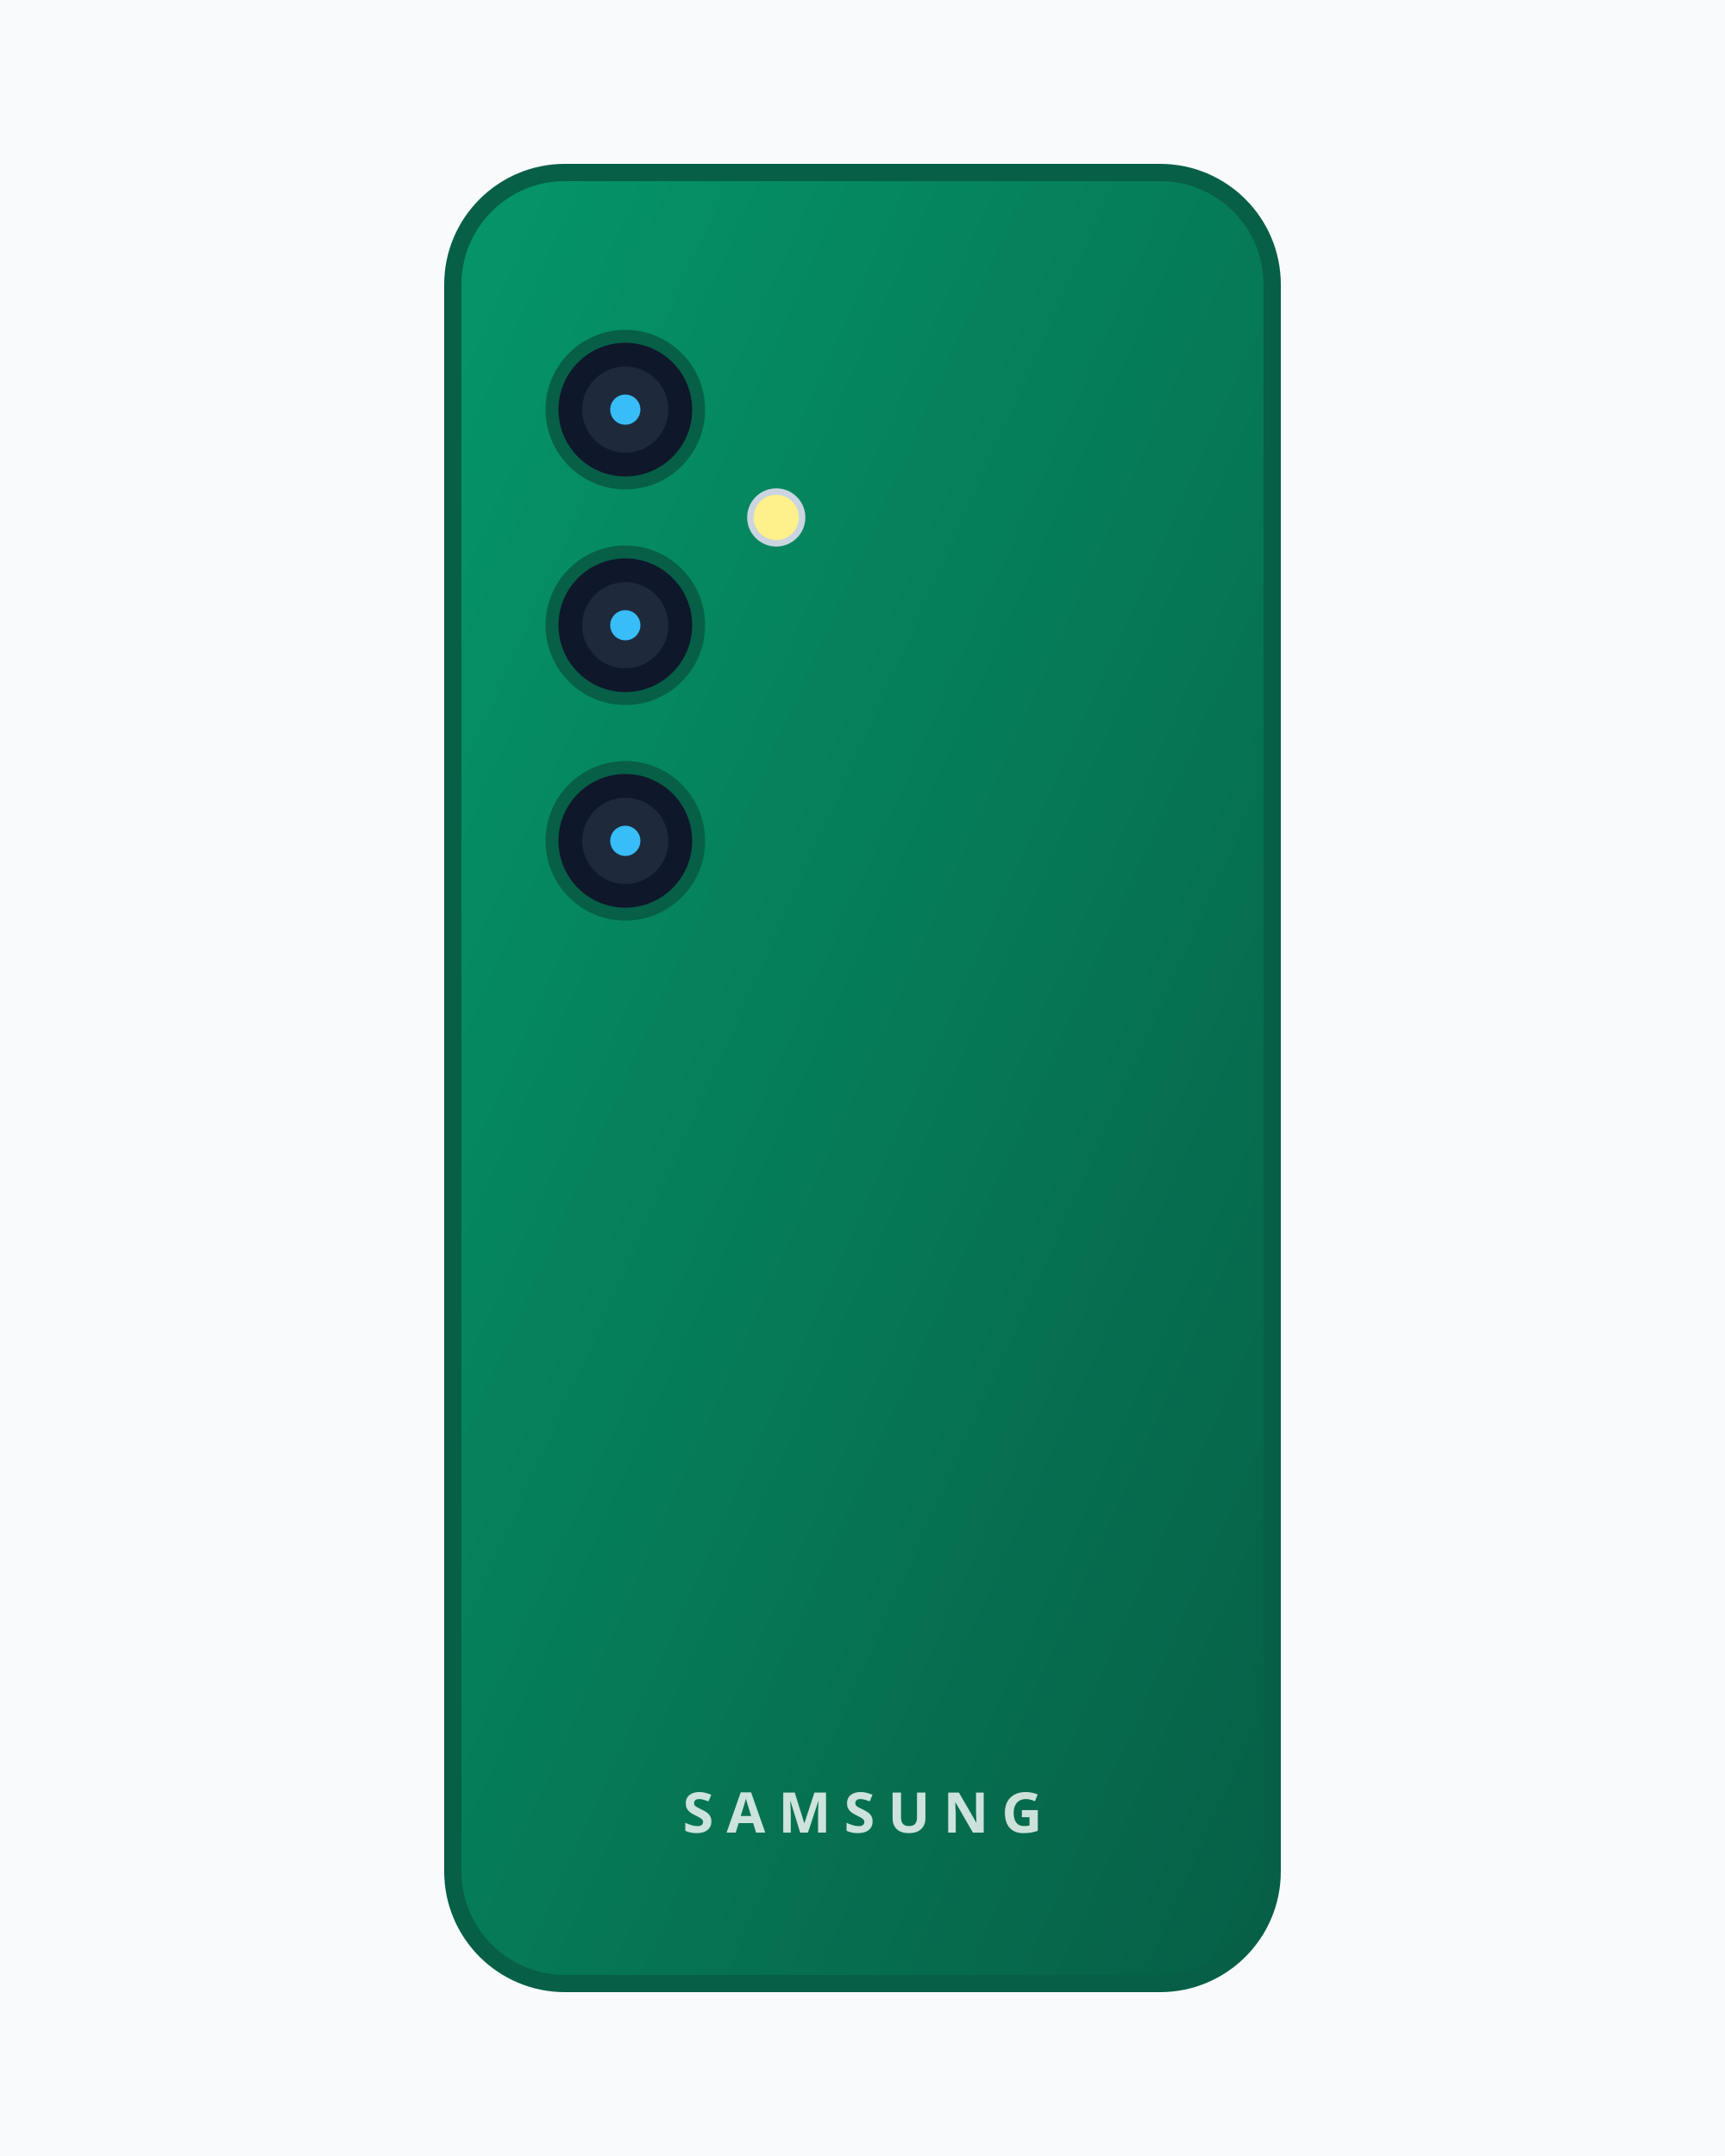
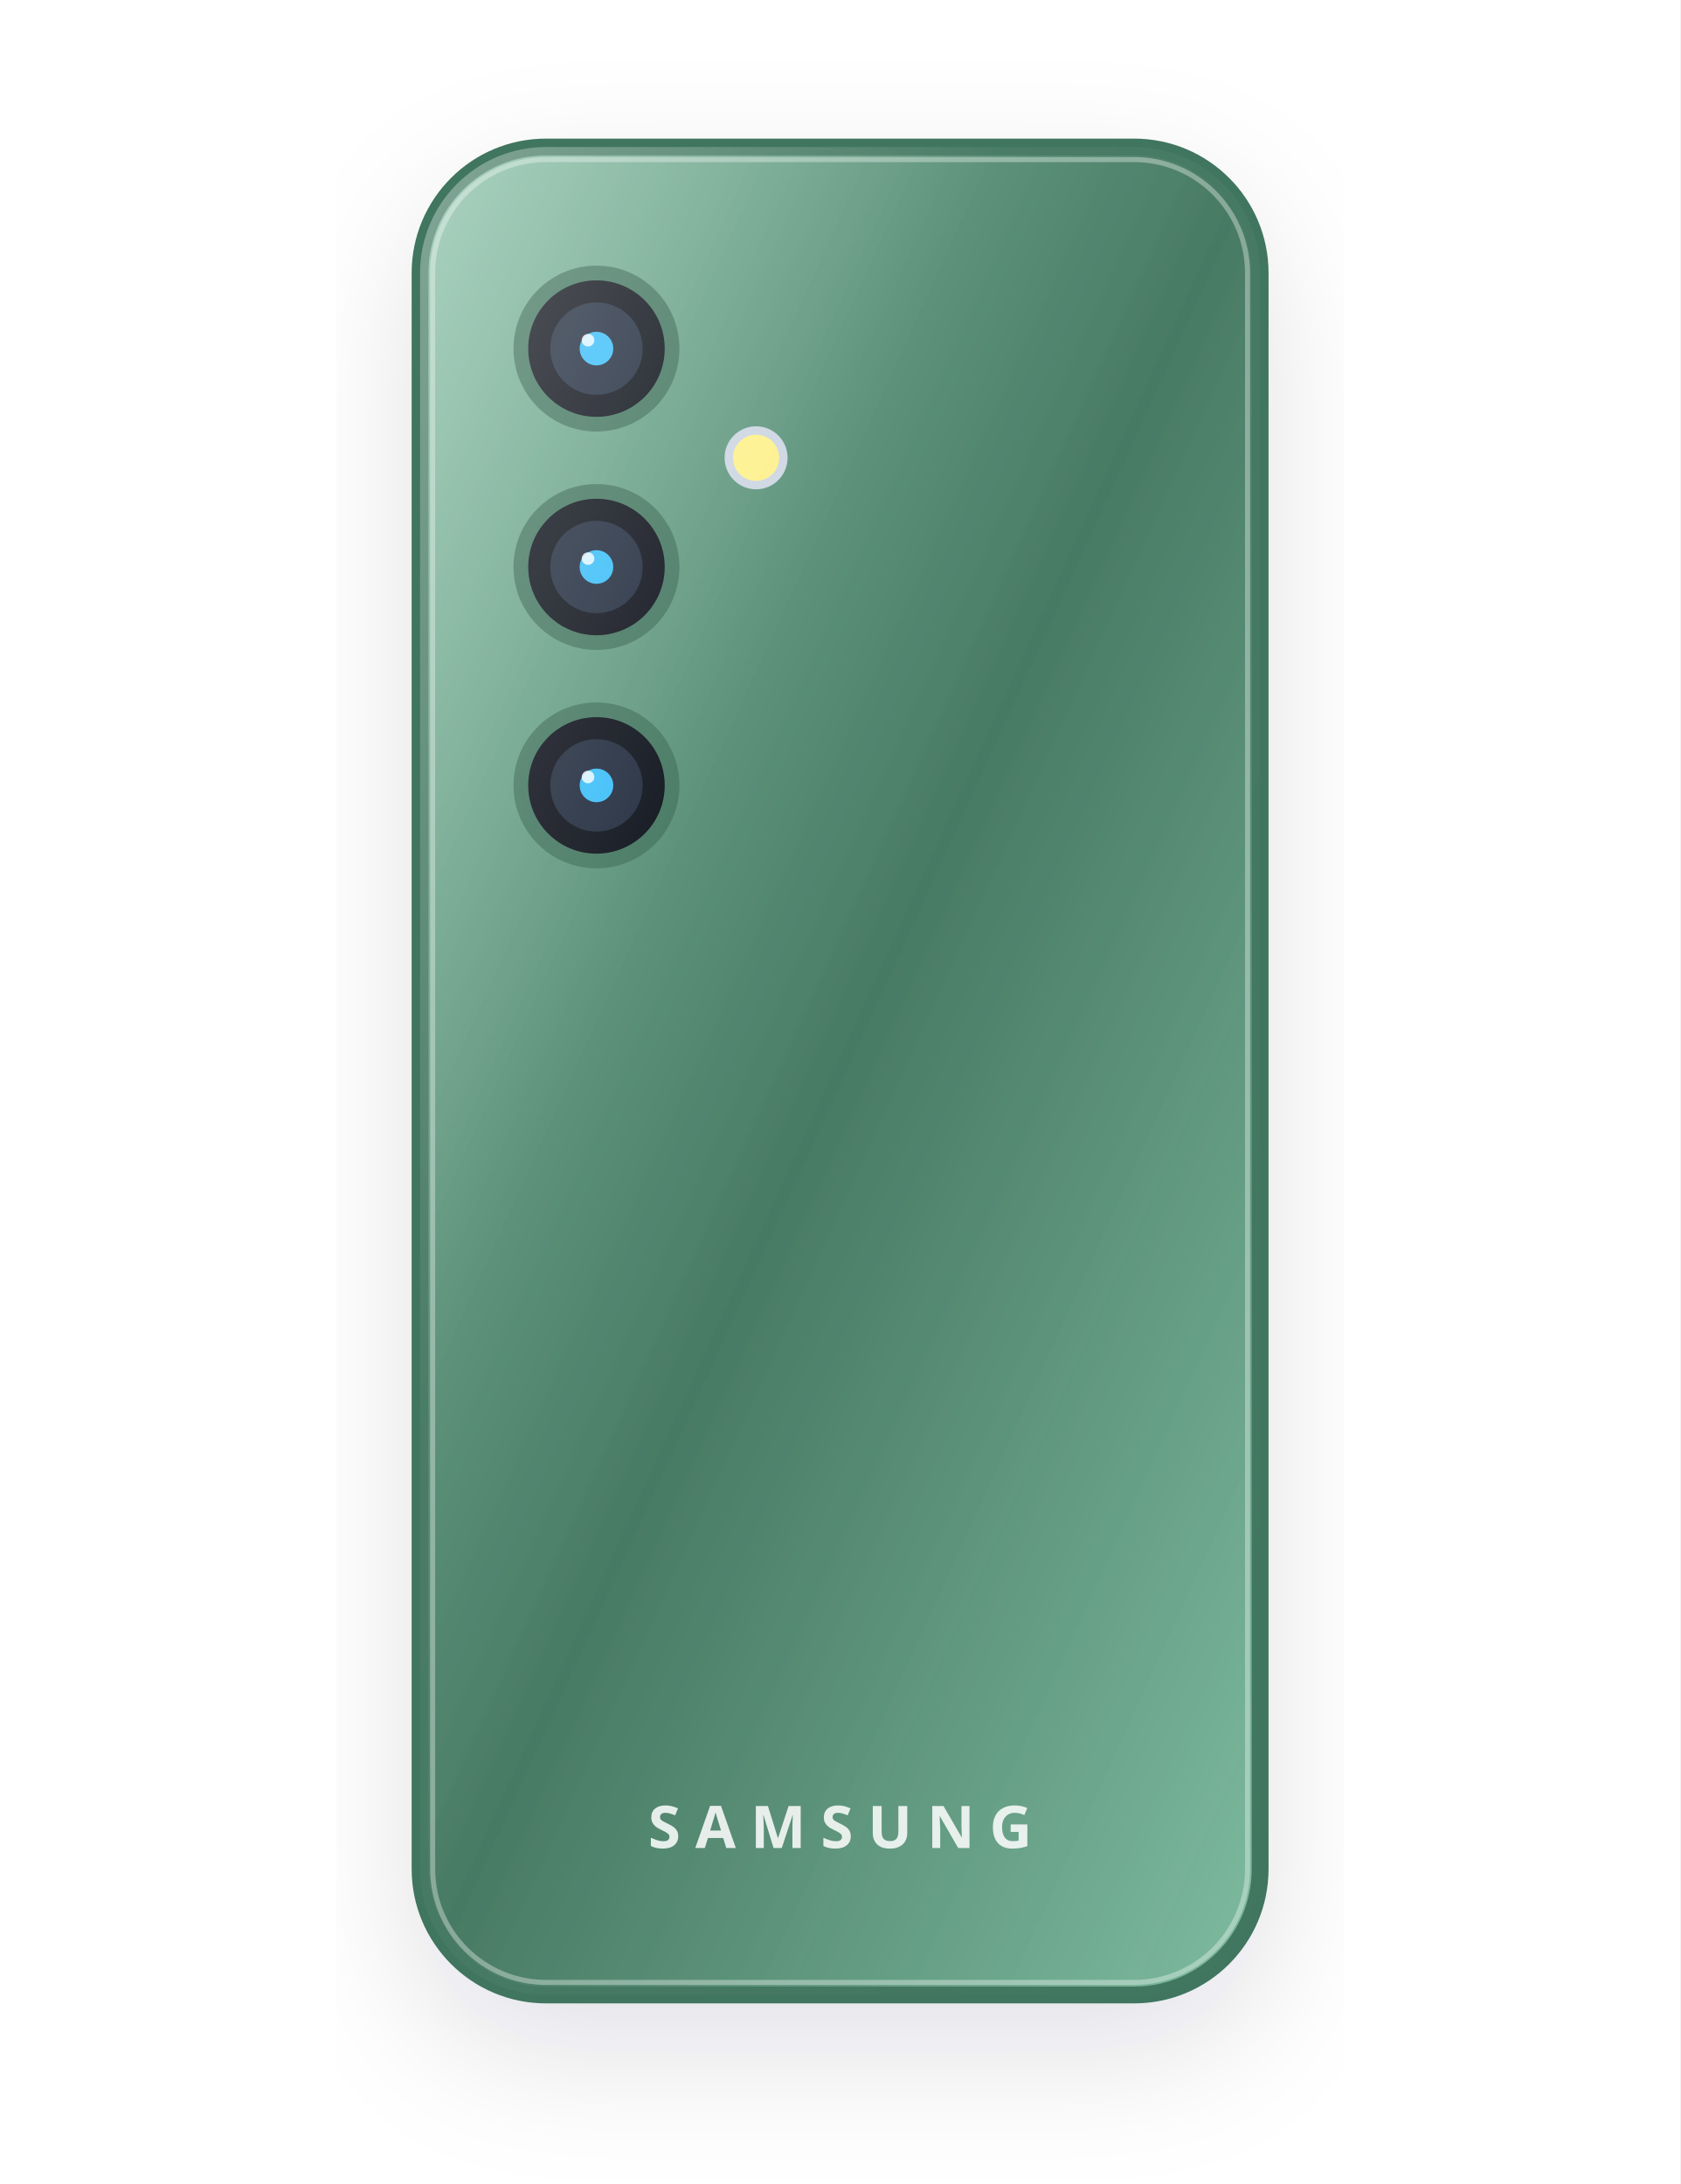
- <svg xmlns="http://www.w3.org/2000/svg" viewBox="0 0 400 500" width="100%" height="100%">
+ <svg xmlns="http://www.w3.org/2000/svg" viewBox="0 0 400 520" width="100%" height="100%">
  <defs>
-     <linearGradient id="bodyGrad" x1="0%" y1="0%" x2="100%" y2="100%">
-       <stop offset="0%" stop-color="#059669" />
-       <stop offset="100%" stop-color="#065f46" />
+     <linearGradient id="bodyGrad_m55" x1="0%" y1="0%" x2="100%" y2="100%">
+       <stop offset="0%" stop-color="#7ebca0" />
+       <stop offset="50%" stop-color="#41755e" />
+       <stop offset="100%" stop-color="#7ebca0" />
    </linearGradient>
+     <linearGradient id="glassSheen_m55" x1="0%" y1="0%" x2="100%" y2="100%">
+       <stop offset="0%" stop-color="#ffffff" stop-opacity="0.35" />
+       <stop offset="35%" stop-color="#ffffff" stop-opacity="0.05" />
+       <stop offset="100%" stop-color="#ffffff" stop-opacity="0" />
+     </linearGradient>
+     <filter id="dropShadow_m55" x="-10%" y="-10%" width="120%" height="120%">
+       <feDropShadow dx="0" dy="12" stdDeviation="16" flood-color="#0f172a" flood-opacity="0.12" />
+     </filter>
  </defs>
-   <rect width="100%" height="100%" fill="#f8fafc" />
-   <rect x="110" y="45" width="180" height="410" rx="28" fill="#000000" opacity="0.08" />
-   <rect x="105" y="40" width="190" height="420" rx="26" fill="url(#bodyGrad)" stroke="#065f46" stroke-width="4" />
-   <circle cx="145" cy="95" r="17" fill="#0f172a" stroke="#065f46" stroke-width="3" />
-   <circle cx="145" cy="95" r="10" fill="#1e293b" />
-   <circle cx="145" cy="95" r="3.5" fill="#38bdf8" />
-   <circle cx="145" cy="145" r="17" fill="#0f172a" stroke="#065f46" stroke-width="3" />
-   <circle cx="145" cy="145" r="10" fill="#1e293b" />
-   <circle cx="145" cy="145" r="3.5" fill="#38bdf8" />
-   <circle cx="145" cy="195" r="17" fill="#0f172a" stroke="#065f46" stroke-width="3" />
-   <circle cx="145" cy="195" r="10" fill="#1e293b" />
-   <circle cx="145" cy="195" r="3.5" fill="#38bdf8" />
-   <circle cx="180" cy="120" r="6" fill="#fef08a" stroke="#cbd5e1" stroke-width="1.5" />
-   <text x="200" y="425" font-family="sans-serif" font-size="13" font-weight="900" fill="#ffffff" opacity="0.8" text-anchor="middle" letter-spacing="3">SAMSUNG</text>
+   <rect width="100%" height="100%" fill="#ffffff" />
+   <rect x="100" y="35" width="200" height="440" rx="30" fill="url(#bodyGrad_m55)" stroke="#41755e" stroke-width="4" filter="url(#dropShadow_m55)" />
+   <rect x="103" y="38" width="194" height="434" rx="27" fill="none" stroke="#ffffff" stroke-width="1.2" opacity="0.35" />
+   <g transform="translate(118, 55)">
+     <circle cx="24" cy="28" r="18" fill="#090d16" stroke="#41755e" stroke-width="3.5" />
+     <circle cx="24" cy="28" r="11" fill="#1e293b" />
+     <circle cx="24" cy="28" r="4" fill="#38bdf8" />
+     <circle cx="22" cy="26" r="1.5" fill="#ffffff" opacity="0.8" />
+     <circle cx="24" cy="80" r="18" fill="#090d16" stroke="#41755e" stroke-width="3.5" />
+     <circle cx="24" cy="80" r="11" fill="#1e293b" />
+     <circle cx="24" cy="80" r="4" fill="#38bdf8" />
+     <circle cx="22" cy="78" r="1.5" fill="#ffffff" opacity="0.8" />
+     <circle cx="24" cy="132" r="18" fill="#090d16" stroke="#41755e" stroke-width="3.5" />
+     <circle cx="24" cy="132" r="11" fill="#1e293b" />
+     <circle cx="24" cy="132" r="4" fill="#38bdf8" />
+     <circle cx="22" cy="130" r="1.5" fill="#ffffff" opacity="0.8" />
+     <circle cx="62" cy="54" r="6.5" fill="#fef08a" stroke="#cbd5e1" stroke-width="2" />
+   </g>
+   <text x="200" y="440" font-family="sans-serif" font-size="14" font-weight="900" fill="#ffffff" opacity="0.85" text-anchor="middle" letter-spacing="3.5">SAMSUNG</text>
+   <rect x="100" y="35" width="200" height="440" rx="30" fill="url(#glassSheen_m55)" pointer-events="none" />
</svg>
